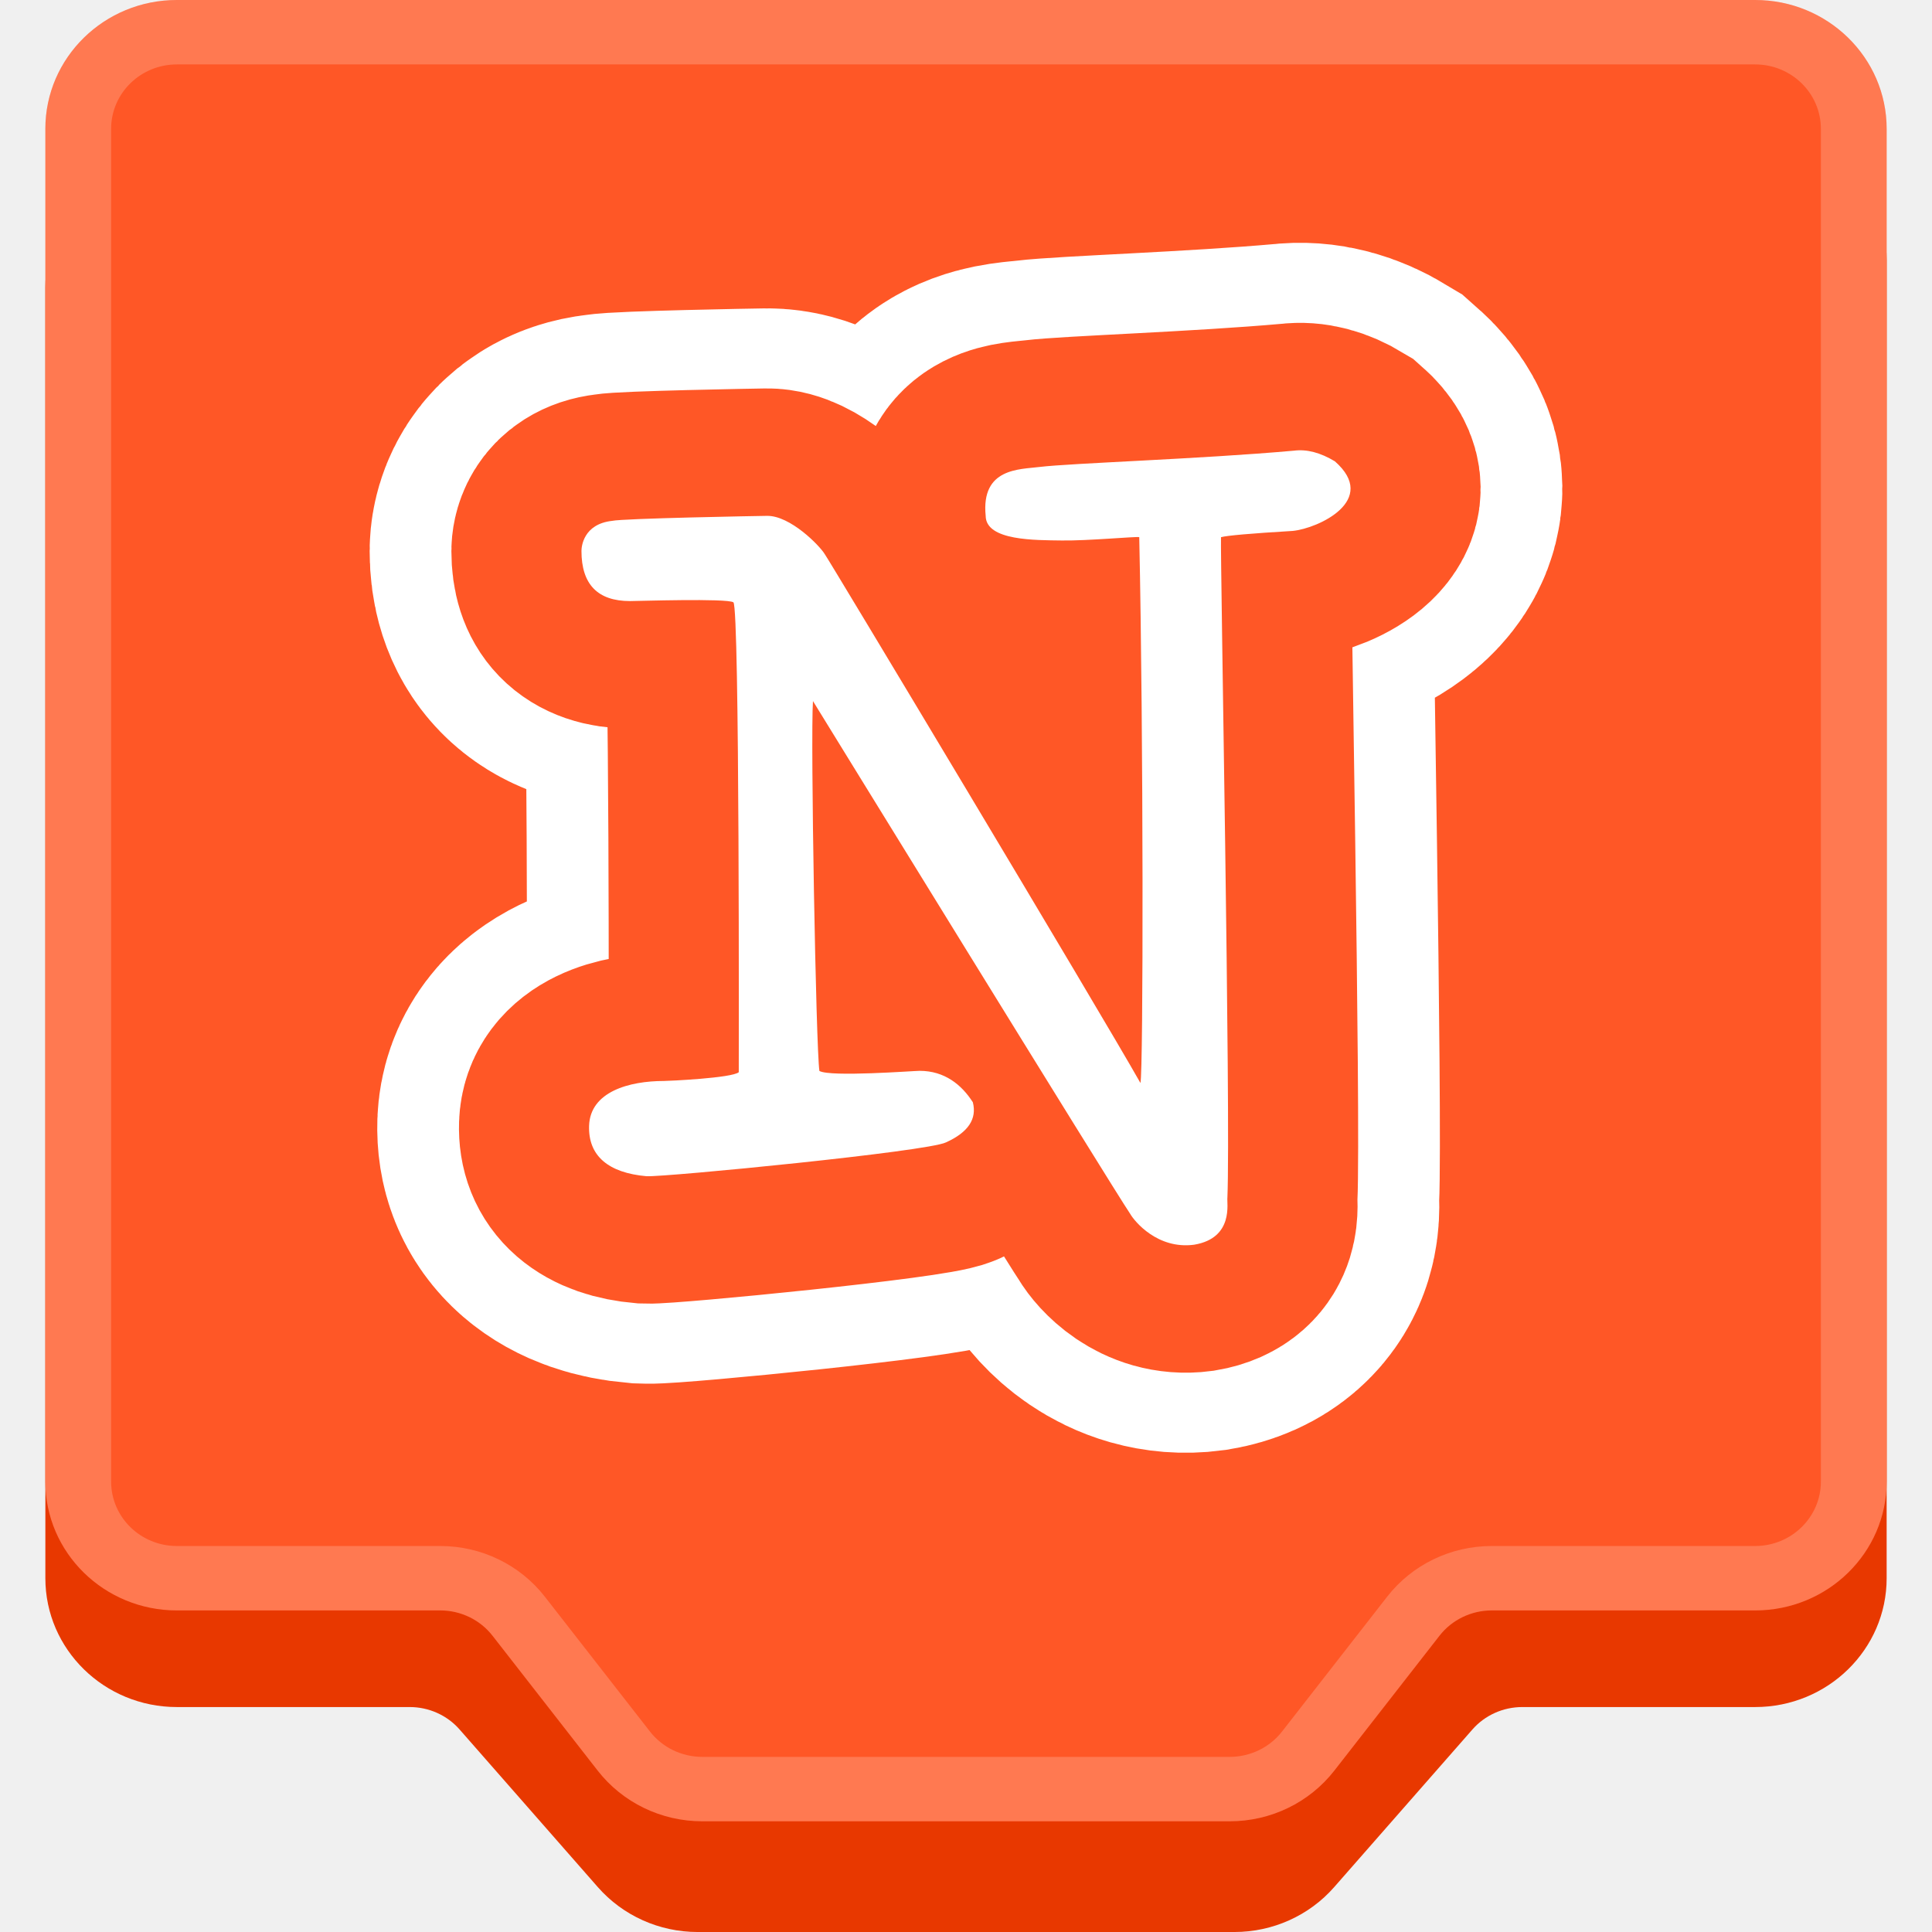
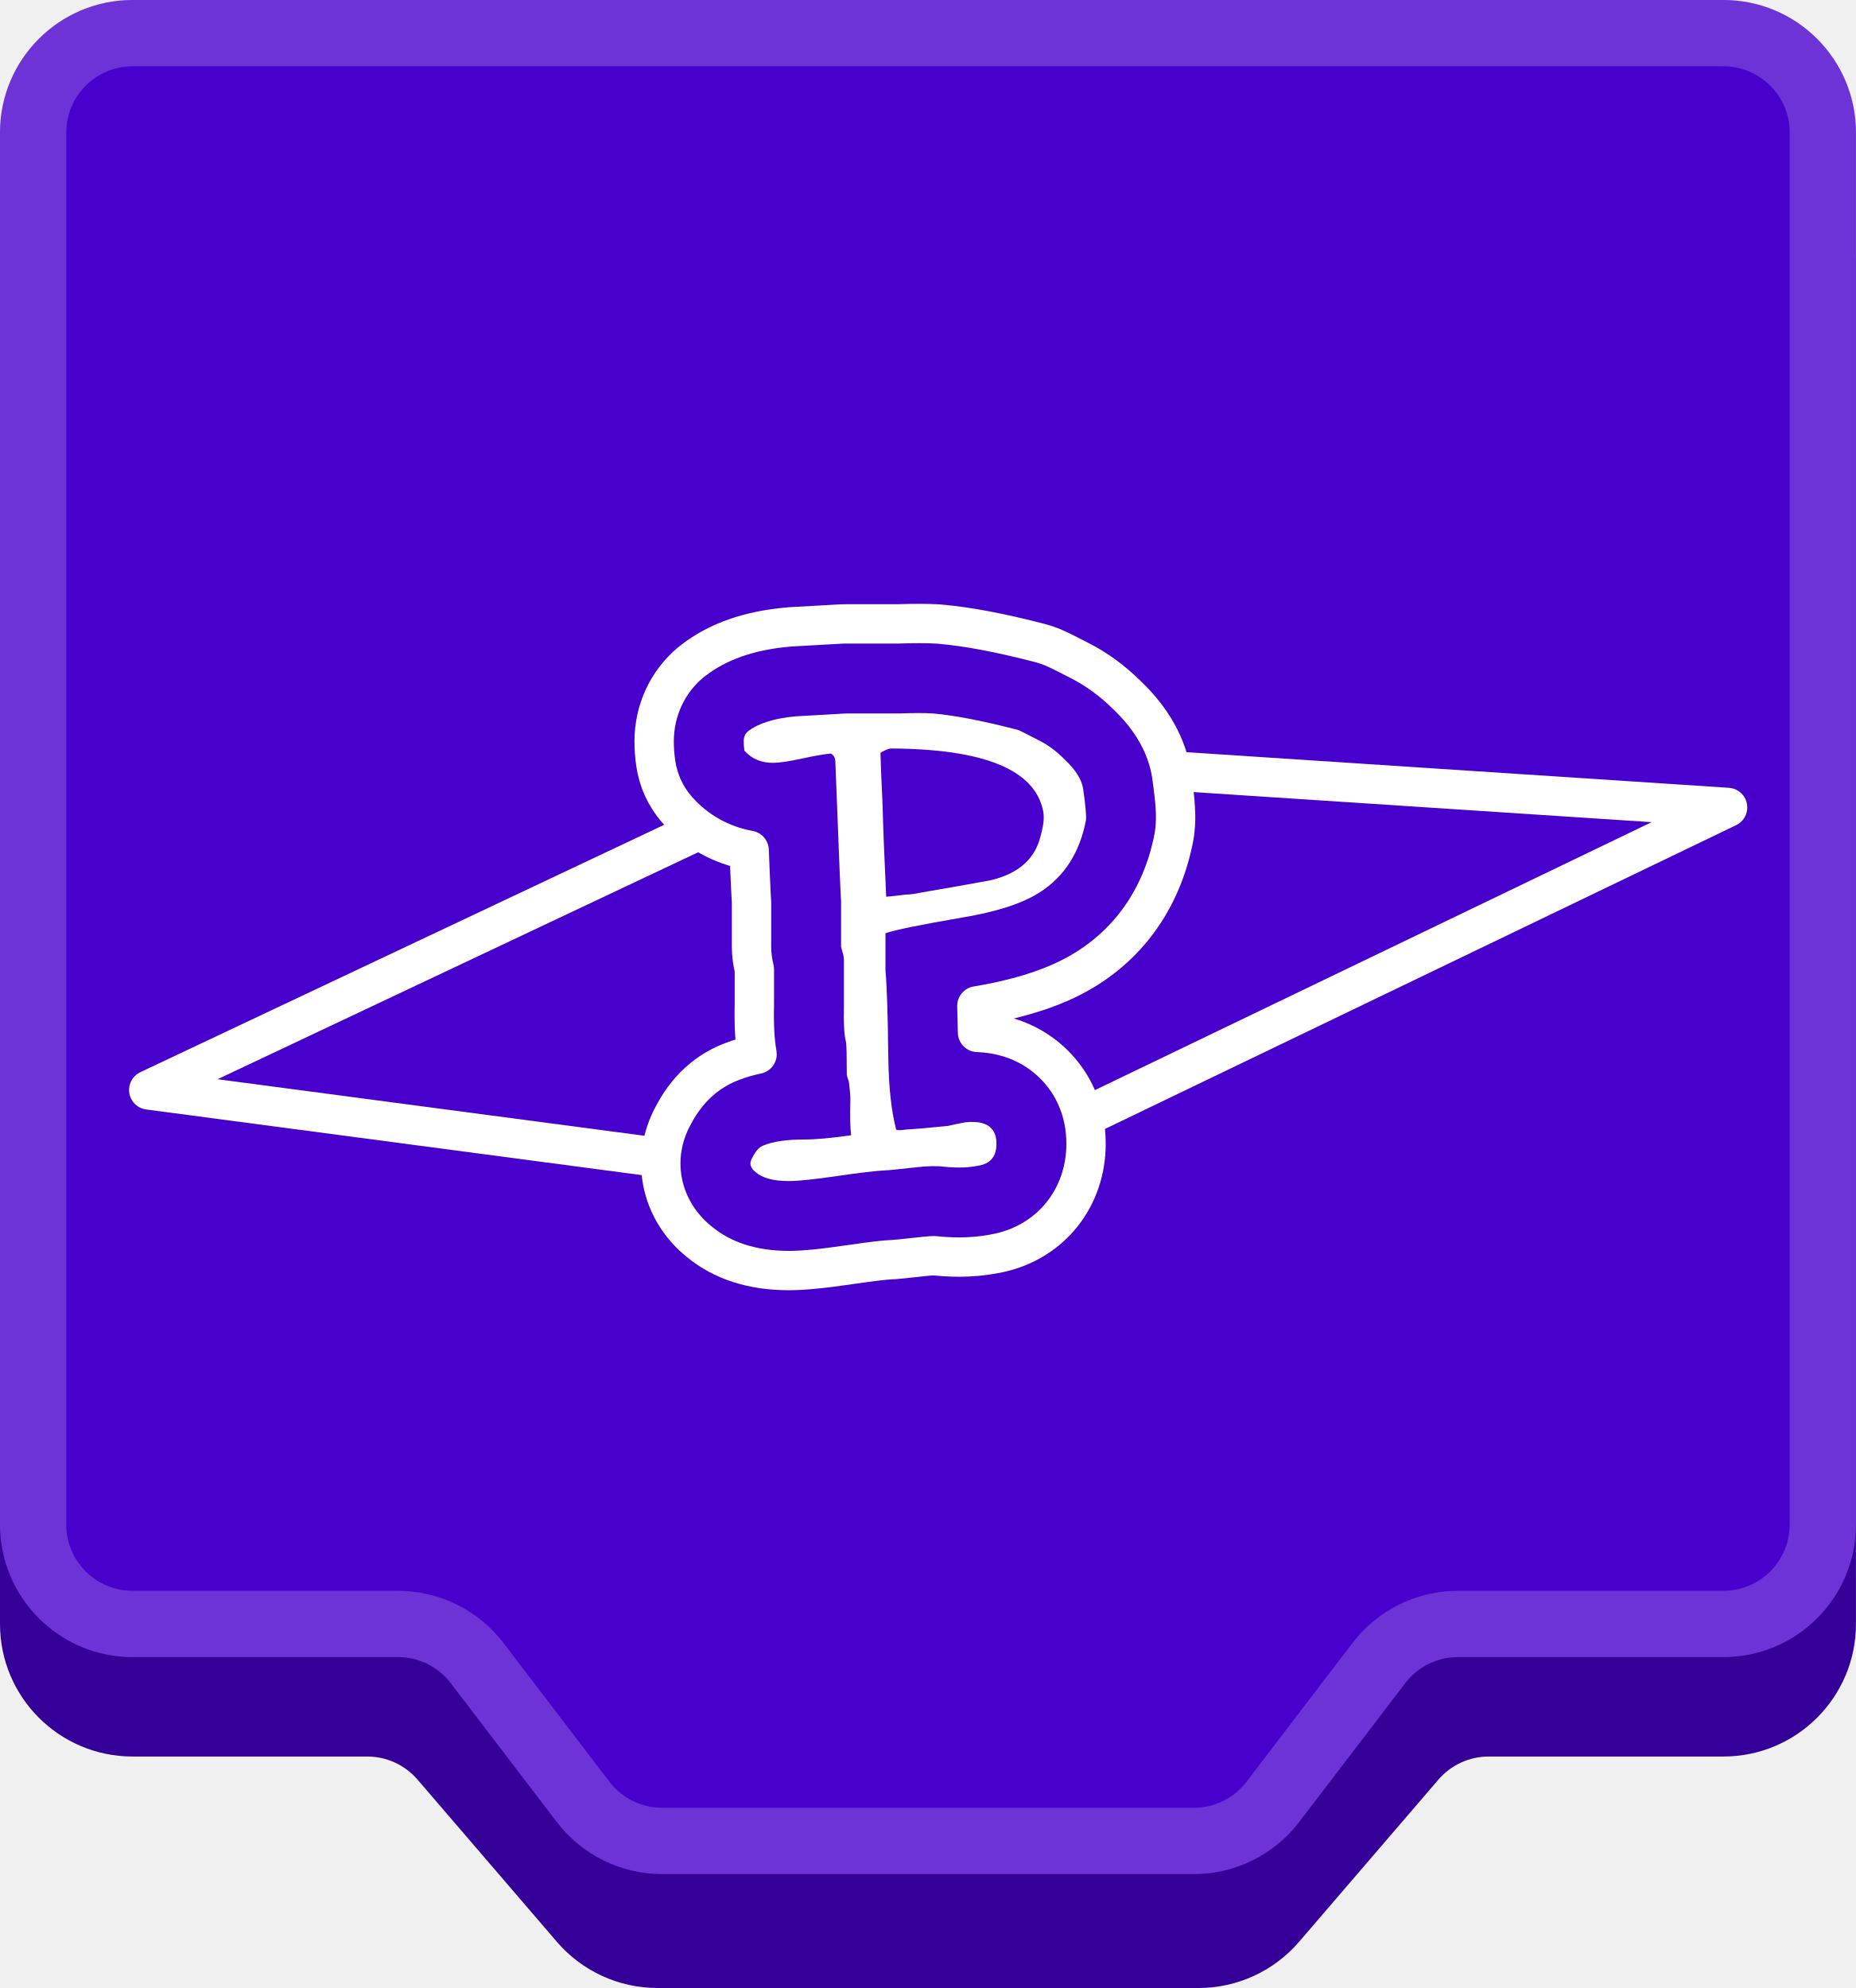
- <svg xmlns="http://www.w3.org/2000/svg" version="1.1" width="512" height="512" viewBox="0 0 512 512" id="svg7">
-   <defs id="defs7" />
-   <g transform="matrix(2.245343,0,0,2.199474,-282.881,-139.904)" id="g7">
-     <g stroke-miterlimit="10" id="g6">
-       <path d="m 146.585,82.739 186.275,-3.326 c 0.092,-0.002 0.185,-0.003 0.277,-0.003 8.573,0 15.523,6.95 15.523,15.523 V 253.764 c 0,8.573 -6.95,15.523 -15.523,15.523 h -27.481 c -2.263,0 -4.413,0.987 -5.887,2.704 l -16.316,18.993 c -2.949,3.433 -7.249,5.408 -11.775,5.408 h -63.356 c -4.526,0 -8.826,-1.975 -11.775,-5.408 l -16.316,-18.993 c -1.474,-1.716 -3.625,-2.704 -5.887,-2.704 h -27.481 c -8.573,0 -15.523,-6.95 -15.523,-15.523 V 98.26 c 0,-8.465 6.782,-15.369 15.246,-15.52 z" fill="#e83800" fill-rule="evenodd" stroke="none" stroke-width="1" id="path1" />
-       <path d="M 146.862,63.608 H 333.138 c 8.573,0 15.523,6.95 15.523,15.523 v 162.991 c 0,8.573 -6.95,15.523 -15.523,15.523 h -31.088 c -2.419,0 -4.7,1.128 -6.168,3.051 l -12.414,16.255 c -2.937,3.845 -7.498,6.101 -12.337,6.101 h -62.261 c -4.838,0 -9.4,-2.256 -12.337,-6.101 l -12.414,-16.255 c -1.468,-1.923 -3.749,-3.051 -6.168,-3.051 H 146.862 c -8.573,0 -15.523,-6.95 -15.523,-15.523 V 79.131 c 0,-8.573 6.95,-15.523 15.523,-15.523 z" fill="#ff5726" fill-rule="evenodd" stroke="none" stroke-width="1" id="path2" />
-       <path d="m 278.552,127.578 c -4.933,0.302 -7.751,0.554 -8.455,0.754 -0.101,2.113 1.157,69.804 0.755,79.567 -0.1,0.593 0.808,4.877 -3.931,5.683 -4.312,0.586 -7.04,-2.815 -7.543,-3.721 -1.896,-2.841 -33.381,-55.05 -37.086,-61.193 -0.232,-0.385 -0.383,-0.069 -0.393,0.303 -0.2,7.157 0.413,41.091 0.798,43.676 1.321,0.751 11.123,-0.016 11.834,-0.016 2.942,0 4.954,1.674 6.278,3.789 0.501,2.015 -0.554,3.623 -3.172,4.832 -2.214,1.109 -33.016,4.178 -35.329,4.077 -4.53,-0.402 -6.912,-2.462 -6.794,-6.085 0.135,-4.107 4.741,-5.391 8.833,-5.391 0.498,0 8.035,-0.35 8.833,-1.056 0,-0.606 0.118,-56.114 -0.635,-56.618 -0.755,-0.503 -11.392,-0.149 -12.195,-0.149 -3.826,0 -5.736,-2.013 -5.736,-6.04 0,-0.503 0.213,-3.232 3.606,-3.623 1.301,-0.302 17.296,-0.591 18.299,-0.604 2.741,-0.037 6.2,3.58 6.803,4.603 0.098,0 30.643,51.952 36.798,62.891 0.177,0.314 0.507,0.544 0.525,0.216 0.289,-5.414 0.273,-42.652 -0.197,-65.145 -0.4,-0.1 -6.051,0.448 -9.137,0.401 -3.086,-0.046 -8.967,0.056 -8.989,-2.968 -0.565,-5.786 4.023,-5.587 6.34,-5.889 3.726,-0.463 18.972,-0.956 30.044,-1.964 1.51,-0.199 3.119,0.227 4.832,1.284 5.22,4.687 -1.965,8.086 -4.986,8.386 z" fill="#ff5726" fill-rule="nonzero" stroke="#ffffff" stroke-width="50" id="path3" />
-       <path d="m 278.552,127.578 c -4.933,0.302 -7.751,0.554 -8.455,0.754 -0.101,2.113 1.157,69.804 0.755,79.567 -0.1,0.593 0.808,4.877 -3.931,5.683 -4.312,0.586 -7.04,-2.815 -7.543,-3.721 -1.896,-2.841 -33.381,-55.05 -37.086,-61.193 -0.232,-0.385 -0.383,-0.069 -0.393,0.303 -0.2,7.157 0.413,41.091 0.798,43.676 1.321,0.751 11.123,-0.016 11.834,-0.016 2.942,0 4.954,1.674 6.278,3.789 0.501,2.015 -0.554,3.623 -3.172,4.832 -2.214,1.109 -33.016,4.178 -35.329,4.077 -4.53,-0.402 -6.912,-2.462 -6.794,-6.085 0.135,-4.107 4.741,-5.391 8.833,-5.391 0.498,0 8.035,-0.35 8.833,-1.056 0,-0.606 0.118,-56.114 -0.635,-56.618 -0.755,-0.503 -11.392,-0.149 -12.195,-0.149 -3.826,0 -5.736,-2.013 -5.736,-6.04 0,-0.503 0.213,-3.232 3.606,-3.623 1.301,-0.302 17.296,-0.591 18.299,-0.604 2.741,-0.037 6.2,3.58 6.803,4.603 0.098,0 30.643,51.952 36.798,62.891 0.177,0.314 0.507,0.544 0.525,0.216 0.289,-5.414 0.273,-42.652 -0.197,-65.145 -0.4,-0.1 -6.051,0.448 -9.137,0.401 -3.086,-0.046 -8.967,0.056 -8.989,-2.968 -0.565,-5.786 4.023,-5.587 6.34,-5.889 3.726,-0.463 18.972,-0.956 30.044,-1.964 1.51,-0.199 3.119,0.227 4.832,1.284 5.22,4.687 -1.965,8.086 -4.986,8.386 z" fill="#ffffff" fill-rule="nonzero" stroke="#ff5726" stroke-width="30.707" id="path4" />
-       <path d="m 139.101,79.131 v 162.991 c 0,4.287 3.475,7.761 7.761,7.761 h 31.088 c 4.838,0 9.4,2.256 12.337,6.101 l 12.414,16.255 c 1.468,1.923 3.749,3.051 6.168,3.051 h 62.261 c 2.419,0 4.7,-1.128 6.168,-3.051 l 12.414,-16.255 c 2.937,-3.845 7.498,-6.101 12.337,-6.101 h 31.088 c 4.287,0 7.761,-3.475 7.761,-7.761 V 79.131 c 0,-4.287 -3.475,-7.761 -7.761,-7.761 H 146.862 c -4.287,0 -7.761,3.475 -7.761,7.761 z m -7.761,0 c 0,-8.573 6.95,-15.523 15.523,-15.523 h 186.275 c 8.573,0 15.523,6.95 15.523,15.523 v 162.991 c 0,8.573 -6.95,15.523 -15.523,15.523 h -31.088 c -2.419,0 -4.7,1.128 -6.168,3.051 L 283.467,276.951 c -2.937,3.845 -7.498,6.101 -12.337,6.101 h -62.261 c -4.838,0 -9.4,-2.256 -12.337,-6.101 l -12.414,-16.255 c -1.468,-1.923 -3.749,-3.051 -6.168,-3.051 h -31.088 c -8.573,0 -15.523,-6.95 -15.523,-15.523 z" fill-opacity="0.2" fill="#ffffff" fill-rule="nonzero" stroke="none" stroke-width="1" id="path5" />
-       <path d="m 278.552,127.578 c -4.933,0.302 -7.751,0.554 -8.455,0.754 -0.101,2.113 1.157,69.804 0.755,79.567 -0.1,0.593 0.808,4.877 -3.931,5.683 -4.312,0.586 -7.04,-2.815 -7.543,-3.721 -2.015,-3.019 -37.441,-61.782 -37.441,-61.782 -0.302,4.43 0.355,41.849 0.76,44.568 1.321,0.751 11.123,-0.016 11.834,-0.016 2.942,0 4.954,1.674 6.278,3.789 0.501,2.015 -0.554,3.623 -3.172,4.832 -2.214,1.109 -33.016,4.178 -35.329,4.077 -4.53,-0.402 -6.912,-2.462 -6.794,-6.085 0.135,-4.107 4.741,-5.391 8.833,-5.391 0.498,0 8.035,-0.35 8.833,-1.056 0,-0.606 0.118,-56.114 -0.635,-56.618 -0.755,-0.503 -11.392,-0.149 -12.195,-0.149 -3.826,0 -5.736,-2.013 -5.736,-6.04 0,-0.503 0.213,-3.232 3.606,-3.623 1.301,-0.302 17.296,-0.591 18.299,-0.604 2.741,-0.037 6.2,3.58 6.803,4.603 0.101,0 32.423,54.98 37.267,63.731 0.346,-1.471 0.357,-41.913 -0.141,-65.768 -0.4,-0.1 -6.051,0.448 -9.137,0.401 -3.086,-0.046 -8.967,0.056 -8.989,-2.968 -0.565,-5.786 4.023,-5.587 6.34,-5.889 3.726,-0.463 18.972,-0.956 30.044,-1.964 1.51,-0.199 3.119,0.227 4.832,1.284 5.22,4.687 -1.965,8.086 -4.986,8.386 z" fill="#ffffff" fill-rule="nonzero" stroke="none" stroke-width="1" id="path6" />
+ <svg xmlns="http://www.w3.org/2000/svg" version="1.1" width="896" height="959.752" viewBox="0,0,896,959.752">
+   <g transform="translate(177.7963,384.6753)">
+     <g stroke-miterlimit="10">
+       <g stroke="none" stroke-width="1" stroke-linecap="butt" stroke-linejoin="miter">
+         <path d="M-114.939,-305.798l768,-13.714c0.381,-0.007 0.762,-0.01 1.143,-0.01c35.346,0 64,28.654 64,64v654.847c0,35.346 -28.654,64 -64,64h-113.303c-9.329,0 -18.194,4.071 -24.273,11.148l-67.27,78.308c-12.158,14.153 -29.888,22.296 -48.547,22.296h-261.213c-18.659,0 -36.388,-8.143 -48.547,-22.296l-67.27,-78.308c-6.079,-7.077 -14.944,-11.148 -24.273,-11.148h-113.303c-35.346,0 -64,-28.654 -64,-64v-641.133c0,-34.901 27.962,-63.367 62.857,-63.99z" fill="#350097" fill-rule="evenodd" />
+         <path d="M-113.796,-384.675h768c35.346,0 64,28.654 64,64v672c0,35.346 -28.654,64 -64,64h-128.174c-9.974,0 -19.378,4.651 -25.432,12.578l-51.183,67.019c-12.108,15.854 -30.915,25.155 -50.863,25.155h-256.696c-19.948,0 -38.756,-9.302 -50.863,-25.155l-51.183,-67.019c-6.054,-7.927 -15.458,-12.578 -25.432,-12.578h-128.174c-35.346,0 -64,-28.654 -64,-64v-672c0,-35.346 28.654,-64 64,-64z" fill="#4800cc" fill-rule="evenodd" />
+         <path d="M-145.796,-320.675v672c0,17.673 14.327,32 32,32h128.174c19.948,0 38.756,9.302 50.863,25.155l51.183,67.019c6.054,7.927 15.458,12.578 25.432,12.578h256.696c9.974,0 19.378,-4.651 25.432,-12.578l51.183,-67.019c12.108,-15.854 30.915,-25.155 50.863,-25.155h128.174c17.673,0 32,-14.327 32,-32v-672c0,-17.673 -14.327,-32 -32,-32h-768c-17.673,0 -32,14.327 -32,32zM-177.796,-320.675c0,-35.346 28.654,-64 64,-64h768c35.346,0 64,28.654 64,64v672c0,35.346 -28.654,64 -64,64h-128.174c-9.974,0 -19.378,4.651 -25.432,12.578l-51.183,67.019c-12.108,15.854 -30.915,25.155 -50.863,25.155h-256.696c-19.948,0 -38.756,-9.302 -50.863,-25.155l-51.183,-67.019c-6.054,-7.927 -15.458,-12.578 -25.432,-12.578h-128.174c-35.346,0 -64,-28.654 -64,-64z" fill-opacity="0.2" fill="#ffffff" fill-rule="nonzero" />
+       </g>
+       <path d="M-105.991,141.526l346.611,-163.677l415.612,27.28l-386.728,186.143z" fill="#4800cc" fill-rule="nonzero" stroke="#ffffff" stroke-width="19" stroke-linecap="round" stroke-linejoin="round" />
+       <path d="M389.436,16.001c-0.118,1.14 -0.275,2.24 -0.472,3.341c-5.227,27.395 -19.613,49.248 -41.623,63.279c-13.245,8.49 -30.736,14.503 -53.296,18.276c-0.079,0.039 -0.157,0.039 -0.236,0.039c0.118,3.852 0.236,8.136 0.314,12.813c22.049,0.825 34.705,12.223 40.719,19.691c5.463,6.721 11.673,17.923 11.673,34.076c0,25.901 -16.743,47.047 -41.662,52.588c-9.708,2.162 -20.281,2.673 -31.443,1.454h-0.236c-0.668,0 -1.965,0.039 -4.166,0.275c-11.555,1.297 -15.132,1.611 -17.412,1.69c-2.004,0.118 -7.193,0.59 -18.984,2.319c-13.56,2.004 -22.678,2.869 -29.596,2.869c-17.529,0 -32.072,-4.677 -43.273,-13.953c-18.905,-15.25 -23.897,-40.365 -12.381,-61.157c8.018,-15.328 19.377,-22.442 28.142,-25.744c3.773,-1.494 7.861,-2.673 12.184,-3.577v-0.039c-1.14,-6.524 -1.533,-14.267 -1.297,-24.565v-16.39c-0.747,-3.105 -1.376,-6.721 -1.376,-11.005v-21.617c-0.079,-1.022 -0.157,-2.083 -0.197,-3.144c-0.157,-2.83 -0.354,-7.114 -0.59,-12.774c-0.079,-2.673 -0.197,-5.66 -0.354,-8.922c-13.521,-2.437 -25.587,-9.158 -34.745,-19.534c-5.542,-6.289 -9.158,-14.11 -10.337,-22.442c-0.55,-3.616 -0.786,-7.193 -0.786,-10.612c0,-14.818 6.367,-28.652 17.49,-37.967c0.472,-0.393 0.904,-0.747 1.376,-1.1c11.87,-9.158 26.845,-14.425 45.75,-16.115c0.472,-0.039 0.943,-0.079 1.376,-0.118l24.604,-1.376c0.786,-0.039 1.611,-0.039 2.398,-0.039h24.84c7.664,-0.275 13.756,-0.236 19.062,0.039c0.432,0.039 0.904,0.079 1.336,0.118c13.127,1.14 28.928,4.127 48.304,9.158c0.983,0.275 2.004,0.59 2.987,0.904c3.459,1.179 6.053,2.398 16.154,7.625c8.057,4.088 15.8,9.787 22.993,16.94c11.87,11.437 18.944,24.211 21.145,38.007c0,0.197 0.039,0.393 0.079,0.629c1.847,12.931 2.24,19.77 1.533,26.058z" fill="#4800cc" fill-rule="nonzero" stroke="#ffffff" stroke-width="19" stroke-linecap="butt" stroke-linejoin="round" />
+       <path d="M346.485,11.249c-2.987,15.674 -10.455,27.312 -22.391,34.917c-8.27,5.306 -20.674,9.335 -37.205,12.102c-20.218,3.459 -32.614,5.994 -37.205,7.609v17.974c0.688,7.381 1.148,21.554 1.376,42.523c0.228,14.059 1.49,25.469 3.781,34.226c0.228,0.464 1.946,0.464 5.153,0c4.347,-0.228 10.989,-0.806 19.923,-1.725c1.832,-0.46 4.579,-1.038 8.246,-1.729c6.41,-0.692 10.757,0.464 13.049,3.459c1.372,1.615 2.059,3.923 2.059,6.917c0,5.766 -2.59,9.221 -7.778,10.372c-5.184,1.156 -11.013,1.383 -17.459,0.692c-3.687,-0.456 -8.419,-0.346 -14.173,0.346c-8.297,0.924 -12.907,1.383 -13.831,1.383c-4.838,0.236 -12.734,1.159 -23.681,2.767c-10.946,1.608 -18.728,2.421 -23.335,2.421c-7.381,0 -12.683,-1.411 -15.906,-4.221c-2.763,-2.111 -3.345,-4.457 -1.725,-7.035c1.608,-3.286 3.459,-5.279 5.53,-5.978c4.61,-1.879 11.06,-2.818 19.361,-2.818c5.758,0 13.363,-0.684 22.82,-2.067c-0.464,-3.911 -0.578,-9.657 -0.346,-17.254c0,-1.835 -0.236,-4.602 -0.692,-8.285c0,-0.228 -0.173,-0.798 -0.523,-1.718c-0.346,-0.92 -0.519,-1.611 -0.519,-2.075c0,-8.513 -0.118,-13.686 -0.346,-15.529c-0.92,-3.219 -1.266,-9.311 -1.038,-18.288c0,-12.652 0,-19.664 0,-21.047c0,-1.383 -0.232,-2.818 -0.692,-4.316c-0.464,-1.49 -0.692,-2.358 -0.692,-2.586v-23.122c0,4.147 -0.924,-17.938 -2.767,-66.25c0,-1.608 -0.692,-2.873 -2.071,-3.797c-2.999,0.232 -7.664,1.038 -14,2.417c-6.34,1.383 -11.009,2.071 -14,2.071c-5.766,0 -10.372,-1.953 -13.831,-5.876c-0.232,-1.608 -0.346,-3.109 -0.346,-4.496c0,-2.071 0.692,-3.683 2.071,-4.838c5.07,-3.915 12.793,-6.336 23.166,-7.259c8.065,-0.46 16.252,-0.916 24.545,-1.383c1.152,0 2.767,0 4.838,0c2.075,0 3.573,0 4.496,0c1.843,0 7.263,0 16.252,0c6.45,-0.232 11.752,-0.232 15.902,0c10.596,0.92 24.317,3.573 41.143,7.947c0.692,0.236 4.147,1.961 10.372,5.184c4.147,2.075 8.297,5.184 12.444,9.335c5.066,4.838 7.951,9.453 8.643,13.831c1.152,8.061 1.611,13.131 1.38,15.203zM325.745,6.556c-4.154,-19.683 -28.578,-29.643 -73.29,-29.879c-1.156,0 -2.885,0.7 -5.184,2.083c0,2.319 0.346,10.887 1.038,25.709c0.228,9.732 0.806,24.321 1.722,43.773c0.452,0 3.667,-0.346 9.637,-1.045c1.832,0 4.351,-0.346 7.566,-1.042c11.017,-1.851 22.144,-3.82 33.389,-5.907c13.532,-3.239 21.562,-10.533 24.089,-21.884c1.38,-4.862 1.725,-8.792 1.034,-11.807z" fill="#ffffff" fill-rule="nonzero" stroke="none" stroke-width="1" stroke-linecap="butt" stroke-linejoin="round" />
    </g>
  </g>
</svg>
